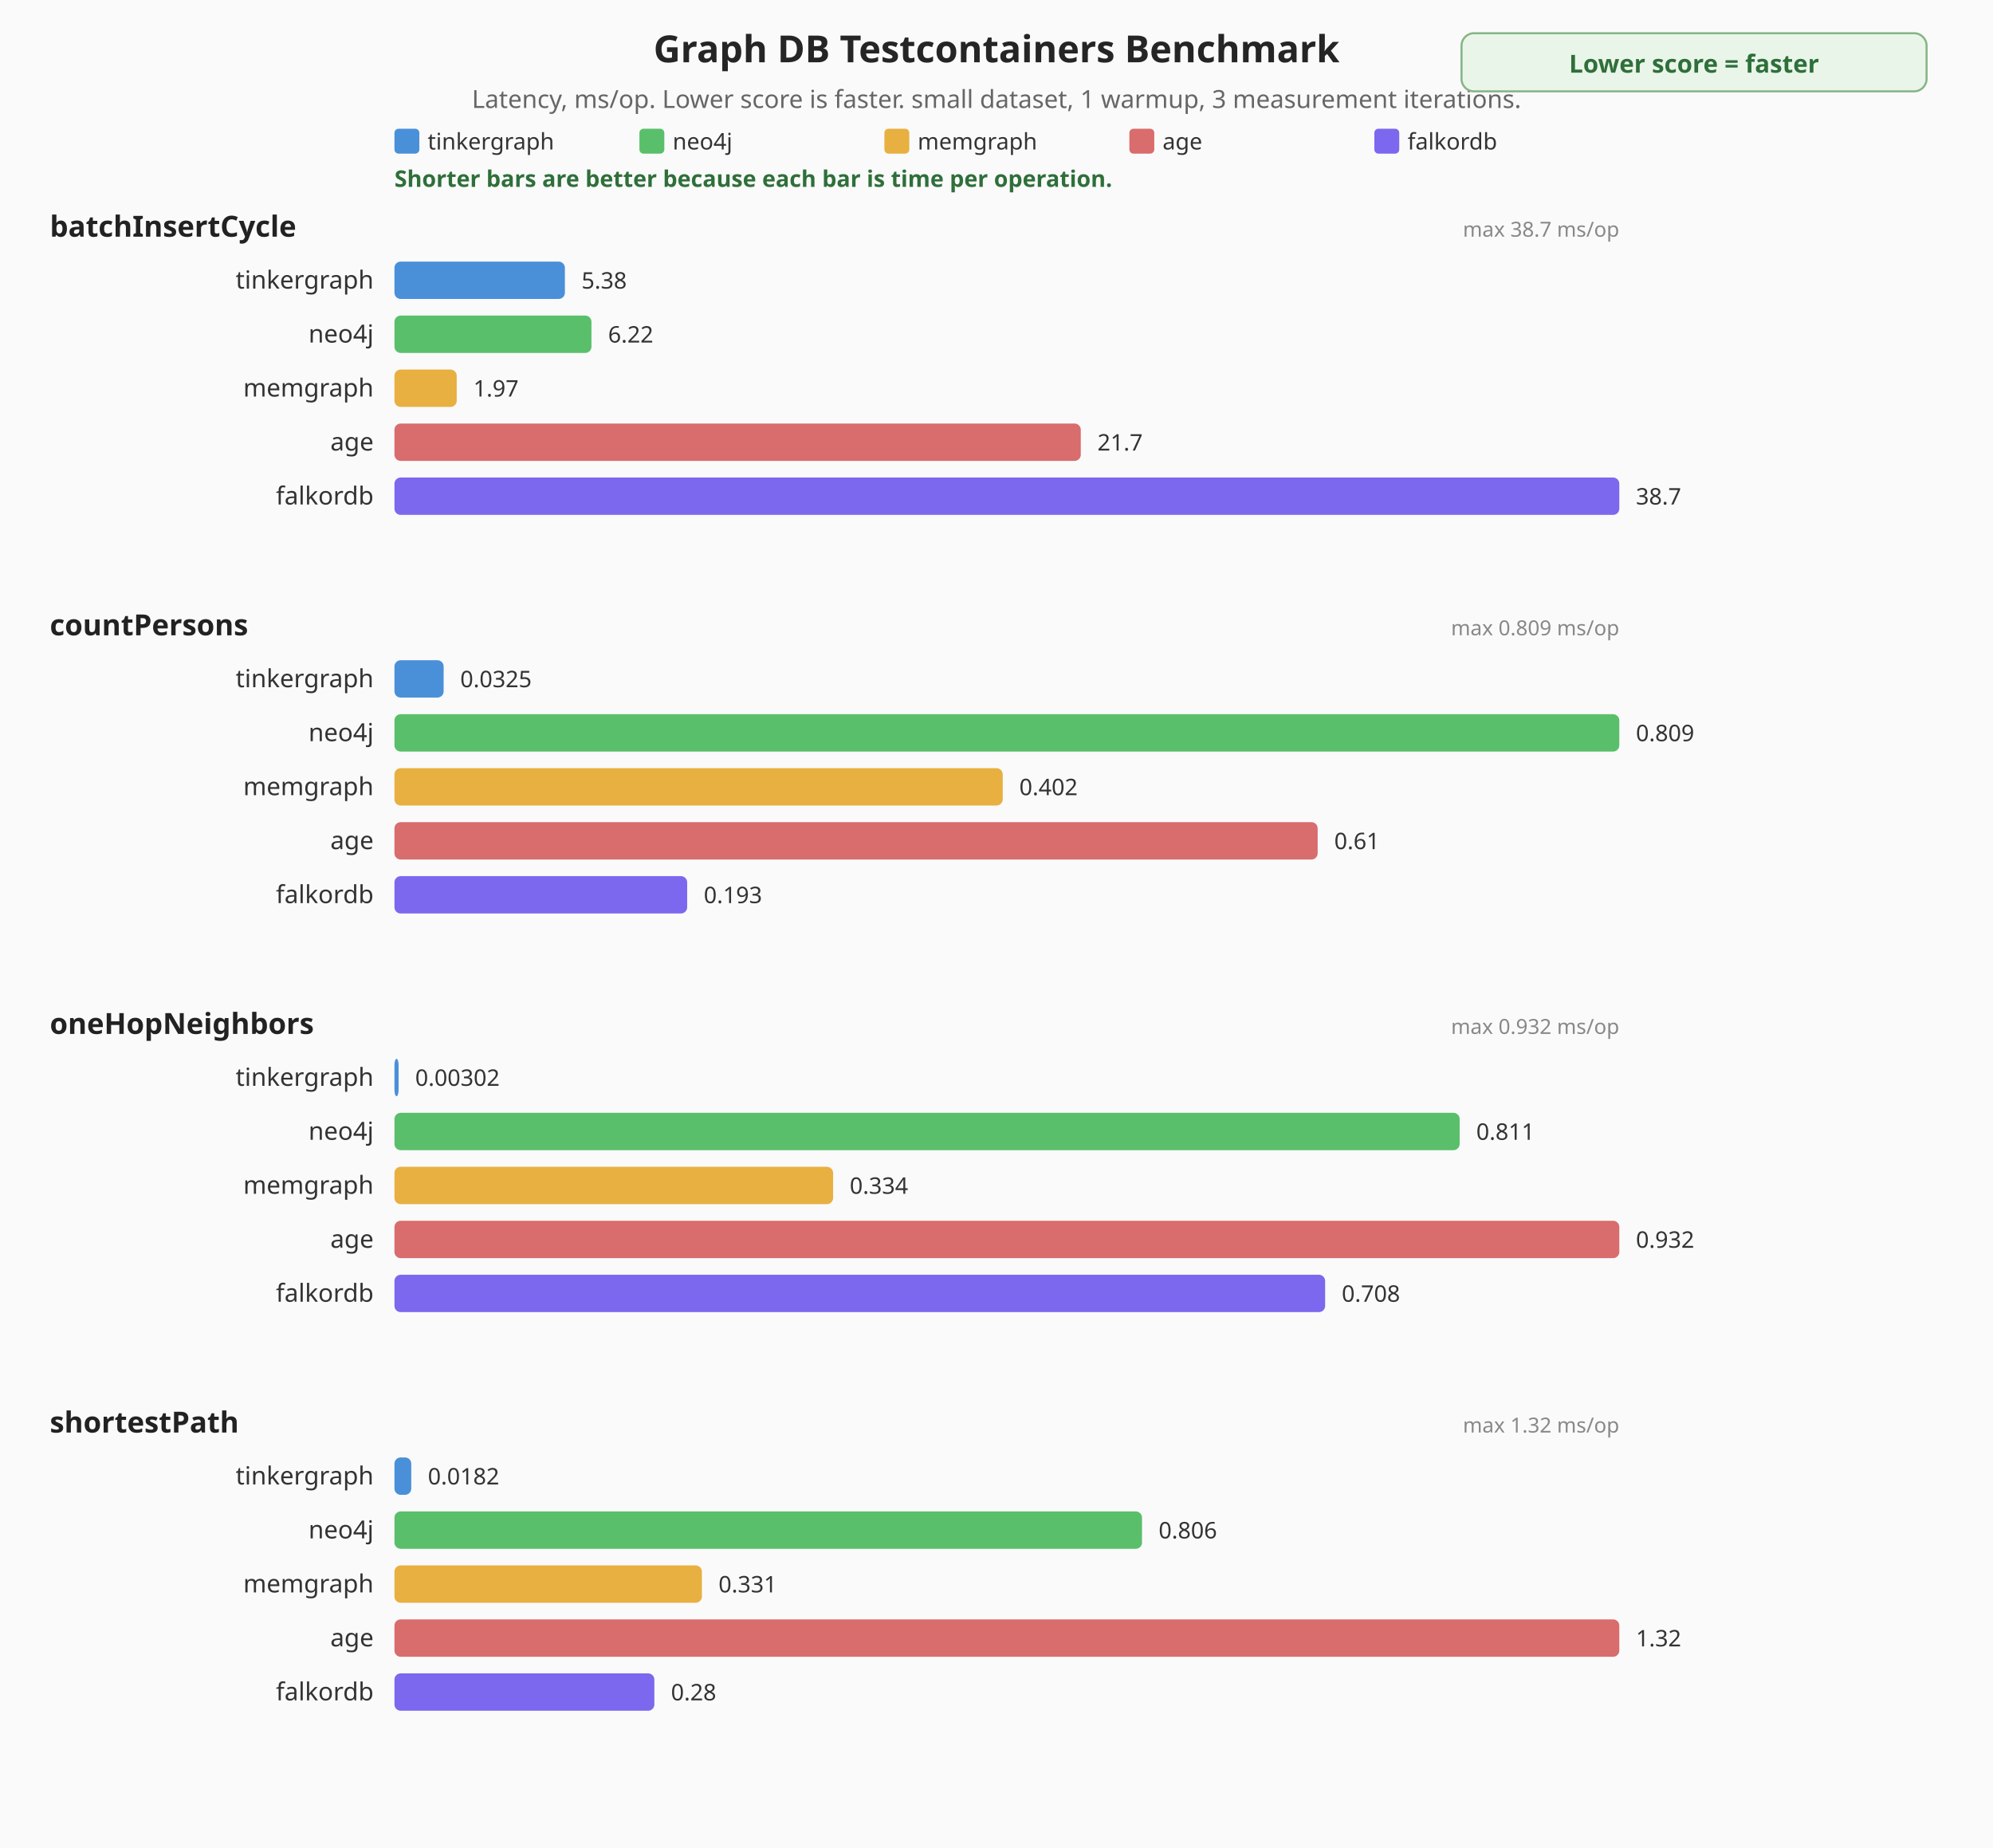
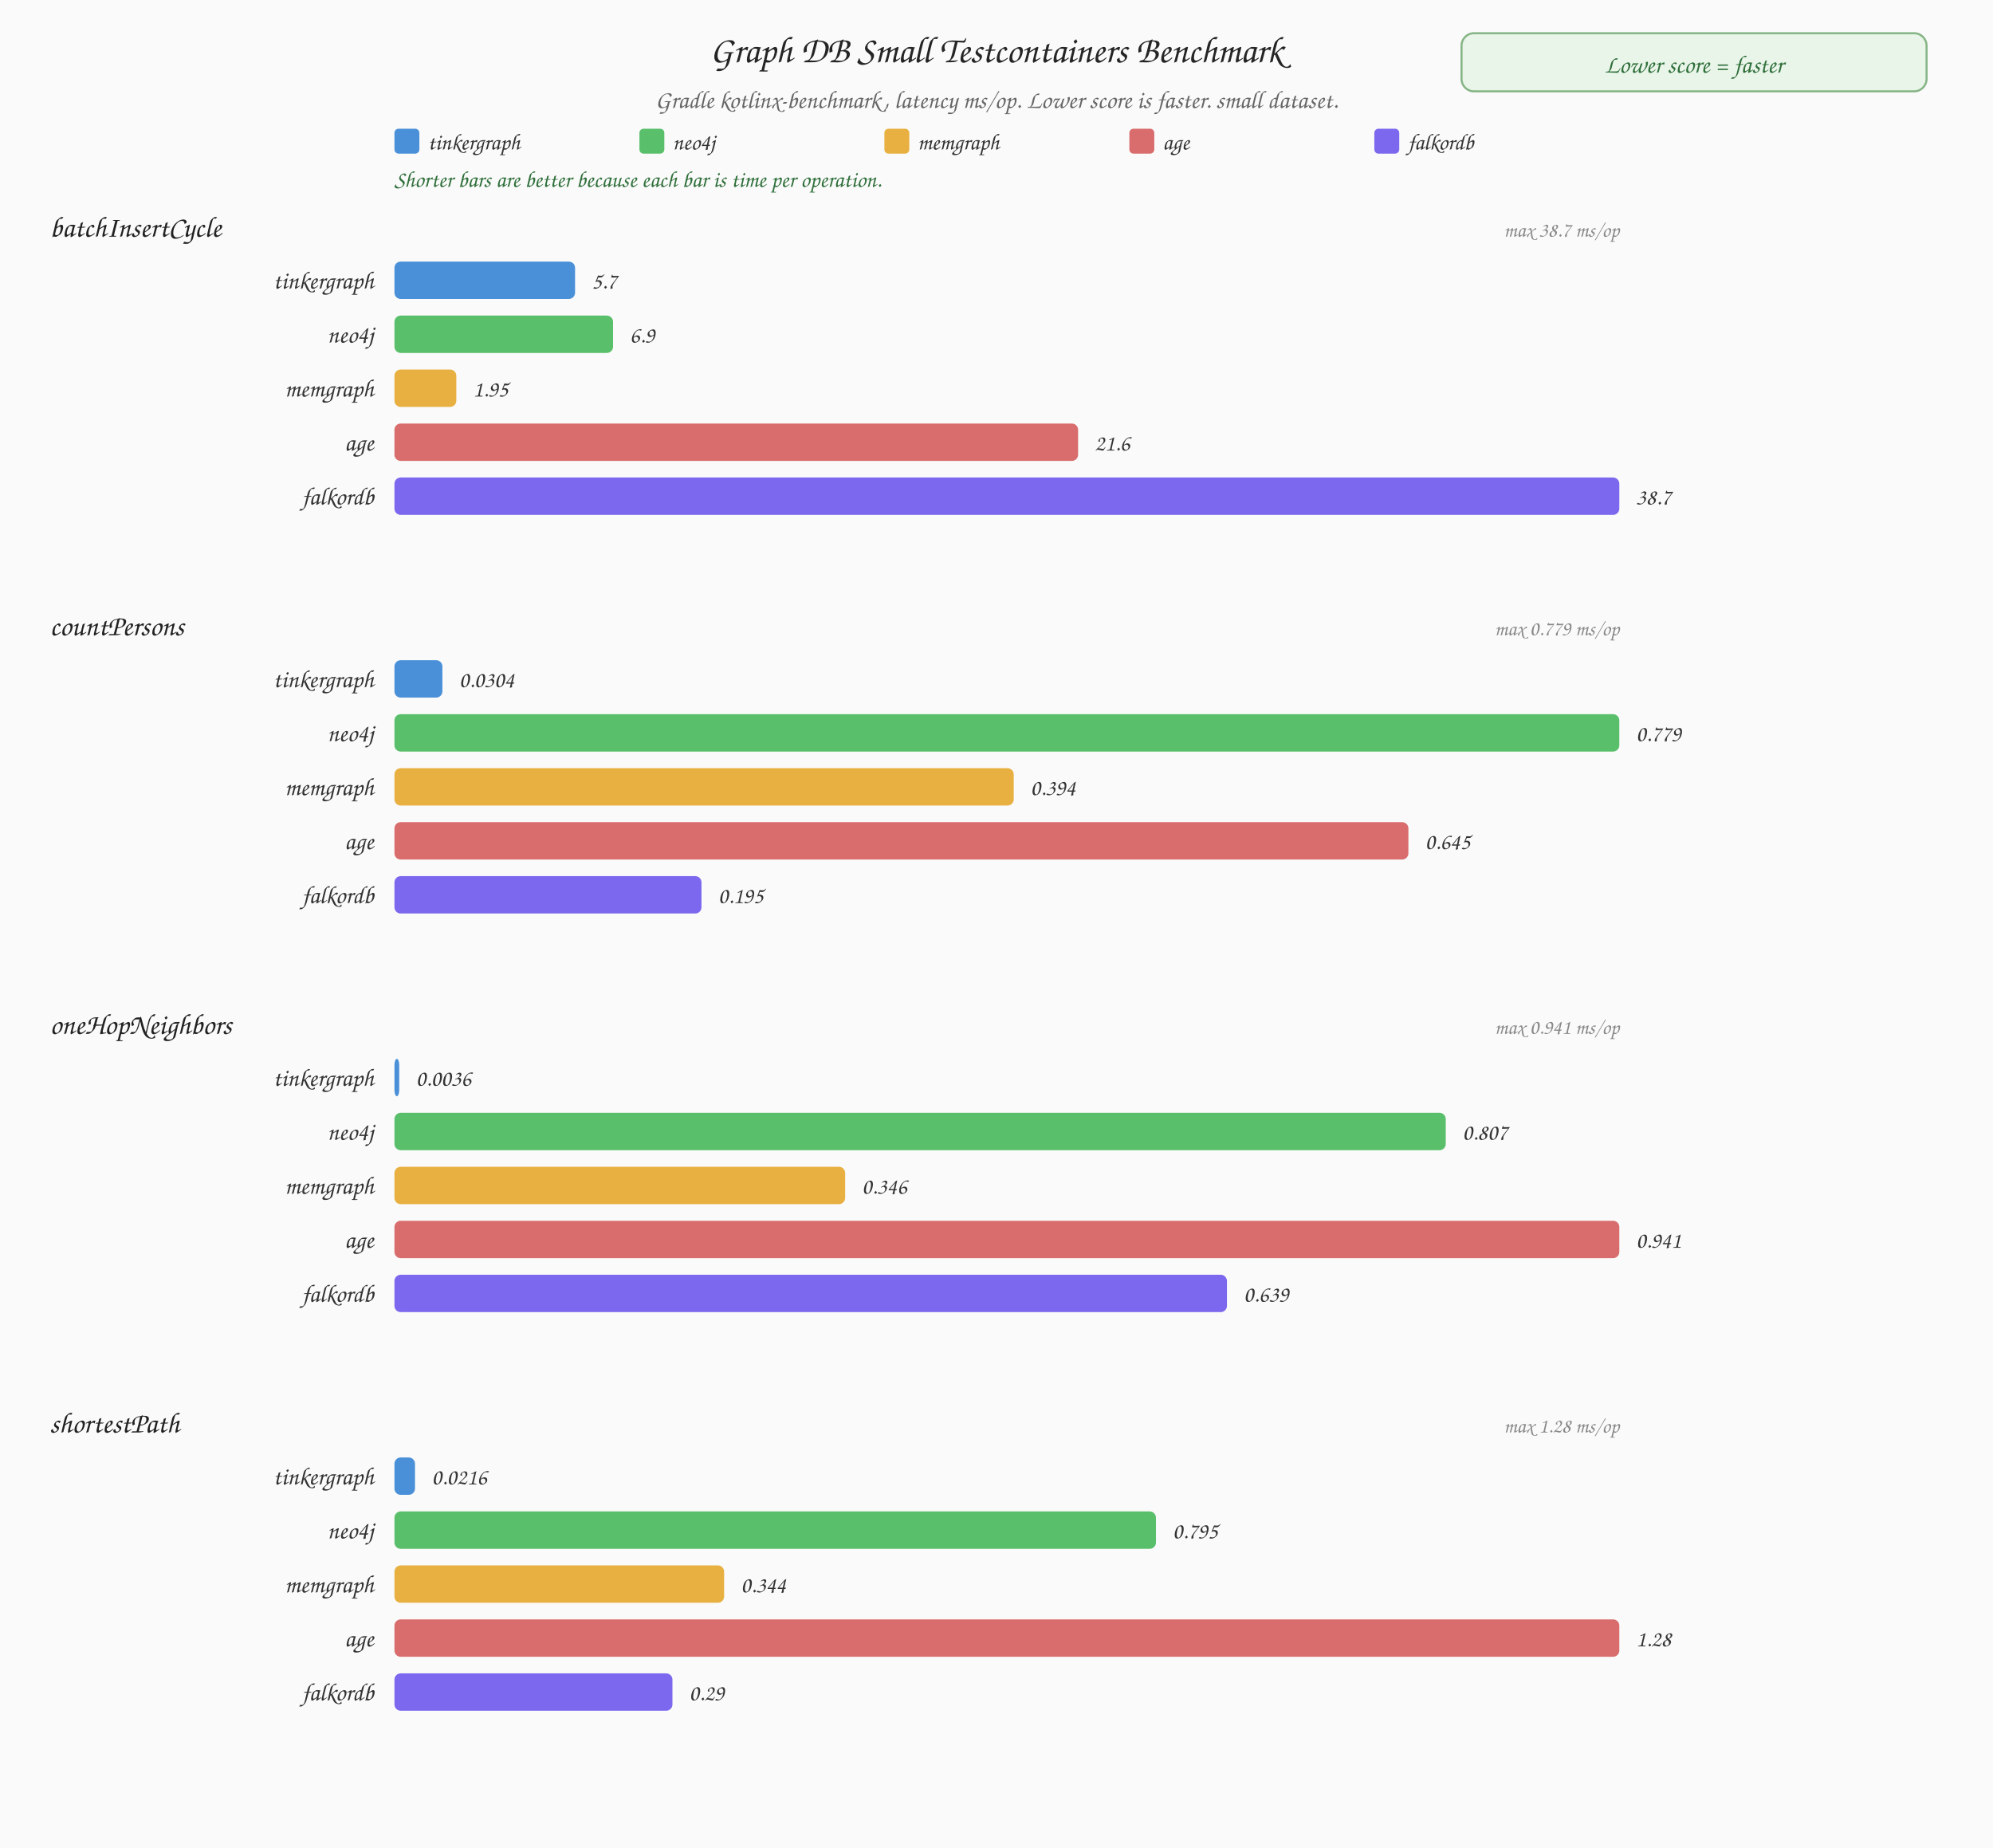
<svg xmlns="http://www.w3.org/2000/svg" width="960" height="890" viewBox="0 0 960 890">
  <rect x="0" y="0" width="960" height="890" fill="#FAFAFA" />
-   <text x="480" y="30" text-anchor="middle" font-family="sans-serif" font-size="18" font-weight="bold" fill="#252525">Graph DB Testcontainers Benchmark</text>
-   <text x="480" y="52" text-anchor="middle" font-family="sans-serif" font-size="12" fill="#666666">Latency, ms/op. Lower score is faster. small dataset, 1 warmup, 3 measurement iterations.</text>
+   <text x="480" y="30" text-anchor="middle" font-family="'Architects Daughter','Comic Sans MS','Comic Sans',cursive" font-size="18" font-weight="400" fill="#252525">Graph DB Small Testcontainers Benchmark</text>
+   <text x="480" y="52" text-anchor="middle" font-family="'Comic Sans MS','Comic Sans','Comic Neue','Chalkboard SE',cursive" font-size="12" fill="#666666">Gradle kotlinx-benchmark, latency ms/op. Lower score is faster. small dataset.</text>
  <rect x="704" y="16" width="224" height="28" fill="#EAF5EA" stroke="#86B586" rx="6" />
-   <text x="816" y="35" text-anchor="middle" font-family="sans-serif" font-size="12" font-weight="bold" fill="#2F6F3A">Lower score = faster</text>
+   <text x="816" y="35" text-anchor="middle" font-family="'Comic Sans MS','Comic Sans','Comic Neue','Chalkboard SE',cursive" font-size="12" font-weight="400" fill="#2F6F3A">Lower score = faster</text>
  <rect x="190" y="62" width="12" height="12" fill="#4A90D9" rx="2" />
-   <text x="206" y="72" font-family="sans-serif" font-size="11" fill="#333333">tinkergraph</text>
+   <text x="206" y="72" font-family="'Comic Sans MS','Comic Sans','Comic Neue','Chalkboard SE',cursive" font-size="11" fill="#333333">tinkergraph</text>
  <rect x="308" y="62" width="12" height="12" fill="#5ABF6B" rx="2" />
-   <text x="324" y="72" font-family="sans-serif" font-size="11" fill="#333333">neo4j</text>
+   <text x="324" y="72" font-family="'Comic Sans MS','Comic Sans','Comic Neue','Chalkboard SE',cursive" font-size="11" fill="#333333">neo4j</text>
  <rect x="426" y="62" width="12" height="12" fill="#E8B040" rx="2" />
-   <text x="442" y="72" font-family="sans-serif" font-size="11" fill="#333333">memgraph</text>
+   <text x="442" y="72" font-family="'Comic Sans MS','Comic Sans','Comic Neue','Chalkboard SE',cursive" font-size="11" fill="#333333">memgraph</text>
  <rect x="544" y="62" width="12" height="12" fill="#D96C6C" rx="2" />
-   <text x="560" y="72" font-family="sans-serif" font-size="11" fill="#333333">age</text>
+   <text x="560" y="72" font-family="'Comic Sans MS','Comic Sans','Comic Neue','Chalkboard SE',cursive" font-size="11" fill="#333333">age</text>
  <rect x="662" y="62" width="12" height="12" fill="#7B68EE" rx="2" />
-   <text x="678" y="72" font-family="sans-serif" font-size="11" fill="#333333">falkordb</text>
-   <text x="190" y="90" font-family="sans-serif" font-size="11" font-weight="bold" fill="#2F6F3A">Shorter bars are better because each bar is time per operation.</text>
-   <text x="24" y="114" font-family="sans-serif" font-size="14" font-weight="bold" fill="#222222">batchInsertCycle</text>
-   <text x="780" y="114" text-anchor="end" font-family="sans-serif" font-size="10" fill="#888888">max 38.7 ms/op</text>
-   <text x="180" y="139" text-anchor="end" font-family="sans-serif" font-size="12" fill="#333333">tinkergraph</text>
-   <rect x="190" y="126" width="82.1" height="18" fill="#4A90D9" rx="3" />
-   <text x="280.1" y="139" font-family="sans-serif" font-size="11" fill="#333333">5.38</text>
-   <text x="180" y="165" text-anchor="end" font-family="sans-serif" font-size="12" fill="#333333">neo4j</text>
-   <rect x="190" y="152" width="94.9" height="18" fill="#5ABF6B" rx="3" />
-   <text x="292.9" y="165" font-family="sans-serif" font-size="11" fill="#333333">6.22</text>
-   <text x="180" y="191" text-anchor="end" font-family="sans-serif" font-size="12" fill="#333333">memgraph</text>
-   <rect x="190" y="178" width="30.0" height="18" fill="#E8B040" rx="3" />
-   <text x="228.0" y="191" font-family="sans-serif" font-size="11" fill="#333333">1.97</text>
-   <text x="180" y="217" text-anchor="end" font-family="sans-serif" font-size="12" fill="#333333">age</text>
-   <rect x="190" y="204" width="330.6" height="18" fill="#D96C6C" rx="3" />
-   <text x="528.6" y="217" font-family="sans-serif" font-size="11" fill="#333333">21.7</text>
-   <text x="180" y="243" text-anchor="end" font-family="sans-serif" font-size="12" fill="#333333">falkordb</text>
+   <text x="678" y="72" font-family="'Comic Sans MS','Comic Sans','Comic Neue','Chalkboard SE',cursive" font-size="11" fill="#333333">falkordb</text>
+   <text x="190" y="90" font-family="'Comic Sans MS','Comic Sans','Comic Neue','Chalkboard SE',cursive" font-size="11" font-weight="400" fill="#2F6F3A">Shorter bars are better because each bar is time per operation.</text>
+   <text x="24" y="114" font-family="'Comic Sans MS','Comic Sans','Comic Neue','Chalkboard SE',cursive" font-size="14" font-weight="400" fill="#222222">batchInsertCycle</text>
+   <text x="780" y="114" text-anchor="end" font-family="'Comic Sans MS','Comic Sans','Comic Neue','Chalkboard SE',cursive" font-size="10" fill="#888888">max 38.7 ms/op</text>
+   <text x="180" y="139" text-anchor="end" font-family="'Comic Sans MS','Comic Sans','Comic Neue','Chalkboard SE',cursive" font-size="12" fill="#333333">tinkergraph</text>
+   <rect x="190" y="126" width="87.0" height="18" fill="#4A90D9" rx="3" />
+   <text x="285.0" y="139" font-family="'Comic Sans MS','Comic Sans','Comic Neue','Chalkboard SE',cursive" font-size="11" fill="#333333">5.7</text>
+   <text x="180" y="165" text-anchor="end" font-family="'Comic Sans MS','Comic Sans','Comic Neue','Chalkboard SE',cursive" font-size="12" fill="#333333">neo4j</text>
+   <rect x="190" y="152" width="105.3" height="18" fill="#5ABF6B" rx="3" />
+   <text x="303.3" y="165" font-family="'Comic Sans MS','Comic Sans','Comic Neue','Chalkboard SE',cursive" font-size="11" fill="#333333">6.9</text>
+   <text x="180" y="191" text-anchor="end" font-family="'Comic Sans MS','Comic Sans','Comic Neue','Chalkboard SE',cursive" font-size="12" fill="#333333">memgraph</text>
+   <rect x="190" y="178" width="29.8" height="18" fill="#E8B040" rx="3" />
+   <text x="227.8" y="191" font-family="'Comic Sans MS','Comic Sans','Comic Neue','Chalkboard SE',cursive" font-size="11" fill="#333333">1.95</text>
+   <text x="180" y="217" text-anchor="end" font-family="'Comic Sans MS','Comic Sans','Comic Neue','Chalkboard SE',cursive" font-size="12" fill="#333333">age</text>
+   <rect x="190" y="204" width="329.3" height="18" fill="#D96C6C" rx="3" />
+   <text x="527.3" y="217" font-family="'Comic Sans MS','Comic Sans','Comic Neue','Chalkboard SE',cursive" font-size="11" fill="#333333">21.6</text>
+   <text x="180" y="243" text-anchor="end" font-family="'Comic Sans MS','Comic Sans','Comic Neue','Chalkboard SE',cursive" font-size="12" fill="#333333">falkordb</text>
  <rect x="190" y="230" width="590.0" height="18" fill="#7B68EE" rx="3" />
-   <text x="788.0" y="243" font-family="sans-serif" font-size="11" fill="#333333">38.7</text>
-   <text x="24" y="306" font-family="sans-serif" font-size="14" font-weight="bold" fill="#222222">countPersons</text>
-   <text x="780" y="306" text-anchor="end" font-family="sans-serif" font-size="10" fill="#888888">max 0.809 ms/op</text>
-   <text x="180" y="331" text-anchor="end" font-family="sans-serif" font-size="12" fill="#333333">tinkergraph</text>
-   <rect x="190" y="318" width="23.7" height="18" fill="#4A90D9" rx="3" />
-   <text x="221.7" y="331" font-family="sans-serif" font-size="11" fill="#333333">0.0325</text>
-   <text x="180" y="357" text-anchor="end" font-family="sans-serif" font-size="12" fill="#333333">neo4j</text>
+   <text x="788.0" y="243" font-family="'Comic Sans MS','Comic Sans','Comic Neue','Chalkboard SE',cursive" font-size="11" fill="#333333">38.7</text>
+   <text x="24" y="306" font-family="'Comic Sans MS','Comic Sans','Comic Neue','Chalkboard SE',cursive" font-size="14" font-weight="400" fill="#222222">countPersons</text>
+   <text x="780" y="306" text-anchor="end" font-family="'Comic Sans MS','Comic Sans','Comic Neue','Chalkboard SE',cursive" font-size="10" fill="#888888">max 0.779 ms/op</text>
+   <text x="180" y="331" text-anchor="end" font-family="'Comic Sans MS','Comic Sans','Comic Neue','Chalkboard SE',cursive" font-size="12" fill="#333333">tinkergraph</text>
+   <rect x="190" y="318" width="23.1" height="18" fill="#4A90D9" rx="3" />
+   <text x="221.1" y="331" font-family="'Comic Sans MS','Comic Sans','Comic Neue','Chalkboard SE',cursive" font-size="11" fill="#333333">0.0304</text>
+   <text x="180" y="357" text-anchor="end" font-family="'Comic Sans MS','Comic Sans','Comic Neue','Chalkboard SE',cursive" font-size="12" fill="#333333">neo4j</text>
  <rect x="190" y="344" width="590.0" height="18" fill="#5ABF6B" rx="3" />
-   <text x="788.0" y="357" font-family="sans-serif" font-size="11" fill="#333333">0.809</text>
-   <text x="180" y="383" text-anchor="end" font-family="sans-serif" font-size="12" fill="#333333">memgraph</text>
-   <rect x="190" y="370" width="293.0" height="18" fill="#E8B040" rx="3" />
-   <text x="491.0" y="383" font-family="sans-serif" font-size="11" fill="#333333">0.402</text>
-   <text x="180" y="409" text-anchor="end" font-family="sans-serif" font-size="12" fill="#333333">age</text>
-   <rect x="190" y="396" width="444.7" height="18" fill="#D96C6C" rx="3" />
-   <text x="642.7" y="409" font-family="sans-serif" font-size="11" fill="#333333">0.61</text>
-   <text x="180" y="435" text-anchor="end" font-family="sans-serif" font-size="12" fill="#333333">falkordb</text>
-   <rect x="190" y="422" width="141.0" height="18" fill="#7B68EE" rx="3" />
-   <text x="339.0" y="435" font-family="sans-serif" font-size="11" fill="#333333">0.193</text>
-   <text x="24" y="498" font-family="sans-serif" font-size="14" font-weight="bold" fill="#222222">oneHopNeighbors</text>
-   <text x="780" y="498" text-anchor="end" font-family="sans-serif" font-size="10" fill="#888888">max 0.932 ms/op</text>
-   <text x="180" y="523" text-anchor="end" font-family="sans-serif" font-size="12" fill="#333333">tinkergraph</text>
-   <rect x="190" y="510" width="2.0" height="18" fill="#4A90D9" rx="3" />
-   <text x="200.0" y="523" font-family="sans-serif" font-size="11" fill="#333333">0.00302</text>
-   <text x="180" y="549" text-anchor="end" font-family="sans-serif" font-size="12" fill="#333333">neo4j</text>
-   <rect x="190" y="536" width="513.1" height="18" fill="#5ABF6B" rx="3" />
-   <text x="711.1" y="549" font-family="sans-serif" font-size="11" fill="#333333">0.811</text>
-   <text x="180" y="575" text-anchor="end" font-family="sans-serif" font-size="12" fill="#333333">memgraph</text>
-   <rect x="190" y="562" width="211.3" height="18" fill="#E8B040" rx="3" />
-   <text x="409.3" y="575" font-family="sans-serif" font-size="11" fill="#333333">0.334</text>
-   <text x="180" y="601" text-anchor="end" font-family="sans-serif" font-size="12" fill="#333333">age</text>
+   <text x="788.0" y="357" font-family="'Comic Sans MS','Comic Sans','Comic Neue','Chalkboard SE',cursive" font-size="11" fill="#333333">0.779</text>
+   <text x="180" y="383" text-anchor="end" font-family="'Comic Sans MS','Comic Sans','Comic Neue','Chalkboard SE',cursive" font-size="12" fill="#333333">memgraph</text>
+   <rect x="190" y="370" width="298.3" height="18" fill="#E8B040" rx="3" />
+   <text x="496.3" y="383" font-family="'Comic Sans MS','Comic Sans','Comic Neue','Chalkboard SE',cursive" font-size="11" fill="#333333">0.394</text>
+   <text x="180" y="409" text-anchor="end" font-family="'Comic Sans MS','Comic Sans','Comic Neue','Chalkboard SE',cursive" font-size="12" fill="#333333">age</text>
+   <rect x="190" y="396" width="488.4" height="18" fill="#D96C6C" rx="3" />
+   <text x="686.4" y="409" font-family="'Comic Sans MS','Comic Sans','Comic Neue','Chalkboard SE',cursive" font-size="11" fill="#333333">0.645</text>
+   <text x="180" y="435" text-anchor="end" font-family="'Comic Sans MS','Comic Sans','Comic Neue','Chalkboard SE',cursive" font-size="12" fill="#333333">falkordb</text>
+   <rect x="190" y="422" width="147.9" height="18" fill="#7B68EE" rx="3" />
+   <text x="345.9" y="435" font-family="'Comic Sans MS','Comic Sans','Comic Neue','Chalkboard SE',cursive" font-size="11" fill="#333333">0.195</text>
+   <text x="24" y="498" font-family="'Comic Sans MS','Comic Sans','Comic Neue','Chalkboard SE',cursive" font-size="14" font-weight="400" fill="#222222">oneHopNeighbors</text>
+   <text x="780" y="498" text-anchor="end" font-family="'Comic Sans MS','Comic Sans','Comic Neue','Chalkboard SE',cursive" font-size="10" fill="#888888">max 0.941 ms/op</text>
+   <text x="180" y="523" text-anchor="end" font-family="'Comic Sans MS','Comic Sans','Comic Neue','Chalkboard SE',cursive" font-size="12" fill="#333333">tinkergraph</text>
+   <rect x="190" y="510" width="2.3" height="18" fill="#4A90D9" rx="3" />
+   <text x="200.3" y="523" font-family="'Comic Sans MS','Comic Sans','Comic Neue','Chalkboard SE',cursive" font-size="11" fill="#333333">0.0036</text>
+   <text x="180" y="549" text-anchor="end" font-family="'Comic Sans MS','Comic Sans','Comic Neue','Chalkboard SE',cursive" font-size="12" fill="#333333">neo4j</text>
+   <rect x="190" y="536" width="506.4" height="18" fill="#5ABF6B" rx="3" />
+   <text x="704.4" y="549" font-family="'Comic Sans MS','Comic Sans','Comic Neue','Chalkboard SE',cursive" font-size="11" fill="#333333">0.807</text>
+   <text x="180" y="575" text-anchor="end" font-family="'Comic Sans MS','Comic Sans','Comic Neue','Chalkboard SE',cursive" font-size="12" fill="#333333">memgraph</text>
+   <rect x="190" y="562" width="217.1" height="18" fill="#E8B040" rx="3" />
+   <text x="415.1" y="575" font-family="'Comic Sans MS','Comic Sans','Comic Neue','Chalkboard SE',cursive" font-size="11" fill="#333333">0.346</text>
+   <text x="180" y="601" text-anchor="end" font-family="'Comic Sans MS','Comic Sans','Comic Neue','Chalkboard SE',cursive" font-size="12" fill="#333333">age</text>
  <rect x="190" y="588" width="590.0" height="18" fill="#D96C6C" rx="3" />
-   <text x="788.0" y="601" font-family="sans-serif" font-size="11" fill="#333333">0.932</text>
-   <text x="180" y="627" text-anchor="end" font-family="sans-serif" font-size="12" fill="#333333">falkordb</text>
-   <rect x="190" y="614" width="448.3" height="18" fill="#7B68EE" rx="3" />
-   <text x="646.3" y="627" font-family="sans-serif" font-size="11" fill="#333333">0.708</text>
-   <text x="24" y="690" font-family="sans-serif" font-size="14" font-weight="bold" fill="#222222">shortestPath</text>
-   <text x="780" y="690" text-anchor="end" font-family="sans-serif" font-size="10" fill="#888888">max 1.32 ms/op</text>
-   <text x="180" y="715" text-anchor="end" font-family="sans-serif" font-size="12" fill="#333333">tinkergraph</text>
-   <rect x="190" y="702" width="8.1" height="18" fill="#4A90D9" rx="3" />
-   <text x="206.1" y="715" font-family="sans-serif" font-size="11" fill="#333333">0.0182</text>
-   <text x="180" y="741" text-anchor="end" font-family="sans-serif" font-size="12" fill="#333333">neo4j</text>
-   <rect x="190" y="728" width="360.1" height="18" fill="#5ABF6B" rx="3" />
-   <text x="558.1" y="741" font-family="sans-serif" font-size="11" fill="#333333">0.806</text>
-   <text x="180" y="767" text-anchor="end" font-family="sans-serif" font-size="12" fill="#333333">memgraph</text>
-   <rect x="190" y="754" width="148.1" height="18" fill="#E8B040" rx="3" />
-   <text x="346.1" y="767" font-family="sans-serif" font-size="11" fill="#333333">0.331</text>
-   <text x="180" y="793" text-anchor="end" font-family="sans-serif" font-size="12" fill="#333333">age</text>
+   <text x="788.0" y="601" font-family="'Comic Sans MS','Comic Sans','Comic Neue','Chalkboard SE',cursive" font-size="11" fill="#333333">0.941</text>
+   <text x="180" y="627" text-anchor="end" font-family="'Comic Sans MS','Comic Sans','Comic Neue','Chalkboard SE',cursive" font-size="12" fill="#333333">falkordb</text>
+   <rect x="190" y="614" width="401.0" height="18" fill="#7B68EE" rx="3" />
+   <text x="599.0" y="627" font-family="'Comic Sans MS','Comic Sans','Comic Neue','Chalkboard SE',cursive" font-size="11" fill="#333333">0.639</text>
+   <text x="24" y="690" font-family="'Comic Sans MS','Comic Sans','Comic Neue','Chalkboard SE',cursive" font-size="14" font-weight="400" fill="#222222">shortestPath</text>
+   <text x="780" y="690" text-anchor="end" font-family="'Comic Sans MS','Comic Sans','Comic Neue','Chalkboard SE',cursive" font-size="10" fill="#888888">max 1.28 ms/op</text>
+   <text x="180" y="715" text-anchor="end" font-family="'Comic Sans MS','Comic Sans','Comic Neue','Chalkboard SE',cursive" font-size="12" fill="#333333">tinkergraph</text>
+   <rect x="190" y="702" width="9.9" height="18" fill="#4A90D9" rx="3" />
+   <text x="207.9" y="715" font-family="'Comic Sans MS','Comic Sans','Comic Neue','Chalkboard SE',cursive" font-size="11" fill="#333333">0.0216</text>
+   <text x="180" y="741" text-anchor="end" font-family="'Comic Sans MS','Comic Sans','Comic Neue','Chalkboard SE',cursive" font-size="12" fill="#333333">neo4j</text>
+   <rect x="190" y="728" width="366.8" height="18" fill="#5ABF6B" rx="3" />
+   <text x="564.8" y="741" font-family="'Comic Sans MS','Comic Sans','Comic Neue','Chalkboard SE',cursive" font-size="11" fill="#333333">0.795</text>
+   <text x="180" y="767" text-anchor="end" font-family="'Comic Sans MS','Comic Sans','Comic Neue','Chalkboard SE',cursive" font-size="12" fill="#333333">memgraph</text>
+   <rect x="190" y="754" width="158.8" height="18" fill="#E8B040" rx="3" />
+   <text x="356.8" y="767" font-family="'Comic Sans MS','Comic Sans','Comic Neue','Chalkboard SE',cursive" font-size="11" fill="#333333">0.344</text>
+   <text x="180" y="793" text-anchor="end" font-family="'Comic Sans MS','Comic Sans','Comic Neue','Chalkboard SE',cursive" font-size="12" fill="#333333">age</text>
  <rect x="190" y="780" width="590.0" height="18" fill="#D96C6C" rx="3" />
-   <text x="788.0" y="793" font-family="sans-serif" font-size="11" fill="#333333">1.32</text>
-   <text x="180" y="819" text-anchor="end" font-family="sans-serif" font-size="12" fill="#333333">falkordb</text>
-   <rect x="190" y="806" width="125.2" height="18" fill="#7B68EE" rx="3" />
-   <text x="323.2" y="819" font-family="sans-serif" font-size="11" fill="#333333">0.28</text>
+   <text x="788.0" y="793" font-family="'Comic Sans MS','Comic Sans','Comic Neue','Chalkboard SE',cursive" font-size="11" fill="#333333">1.28</text>
+   <text x="180" y="819" text-anchor="end" font-family="'Comic Sans MS','Comic Sans','Comic Neue','Chalkboard SE',cursive" font-size="12" fill="#333333">falkordb</text>
+   <rect x="190" y="806" width="133.9" height="18" fill="#7B68EE" rx="3" />
+   <text x="331.9" y="819" font-family="'Comic Sans MS','Comic Sans','Comic Neue','Chalkboard SE',cursive" font-size="11" fill="#333333">0.29</text>
</svg>
